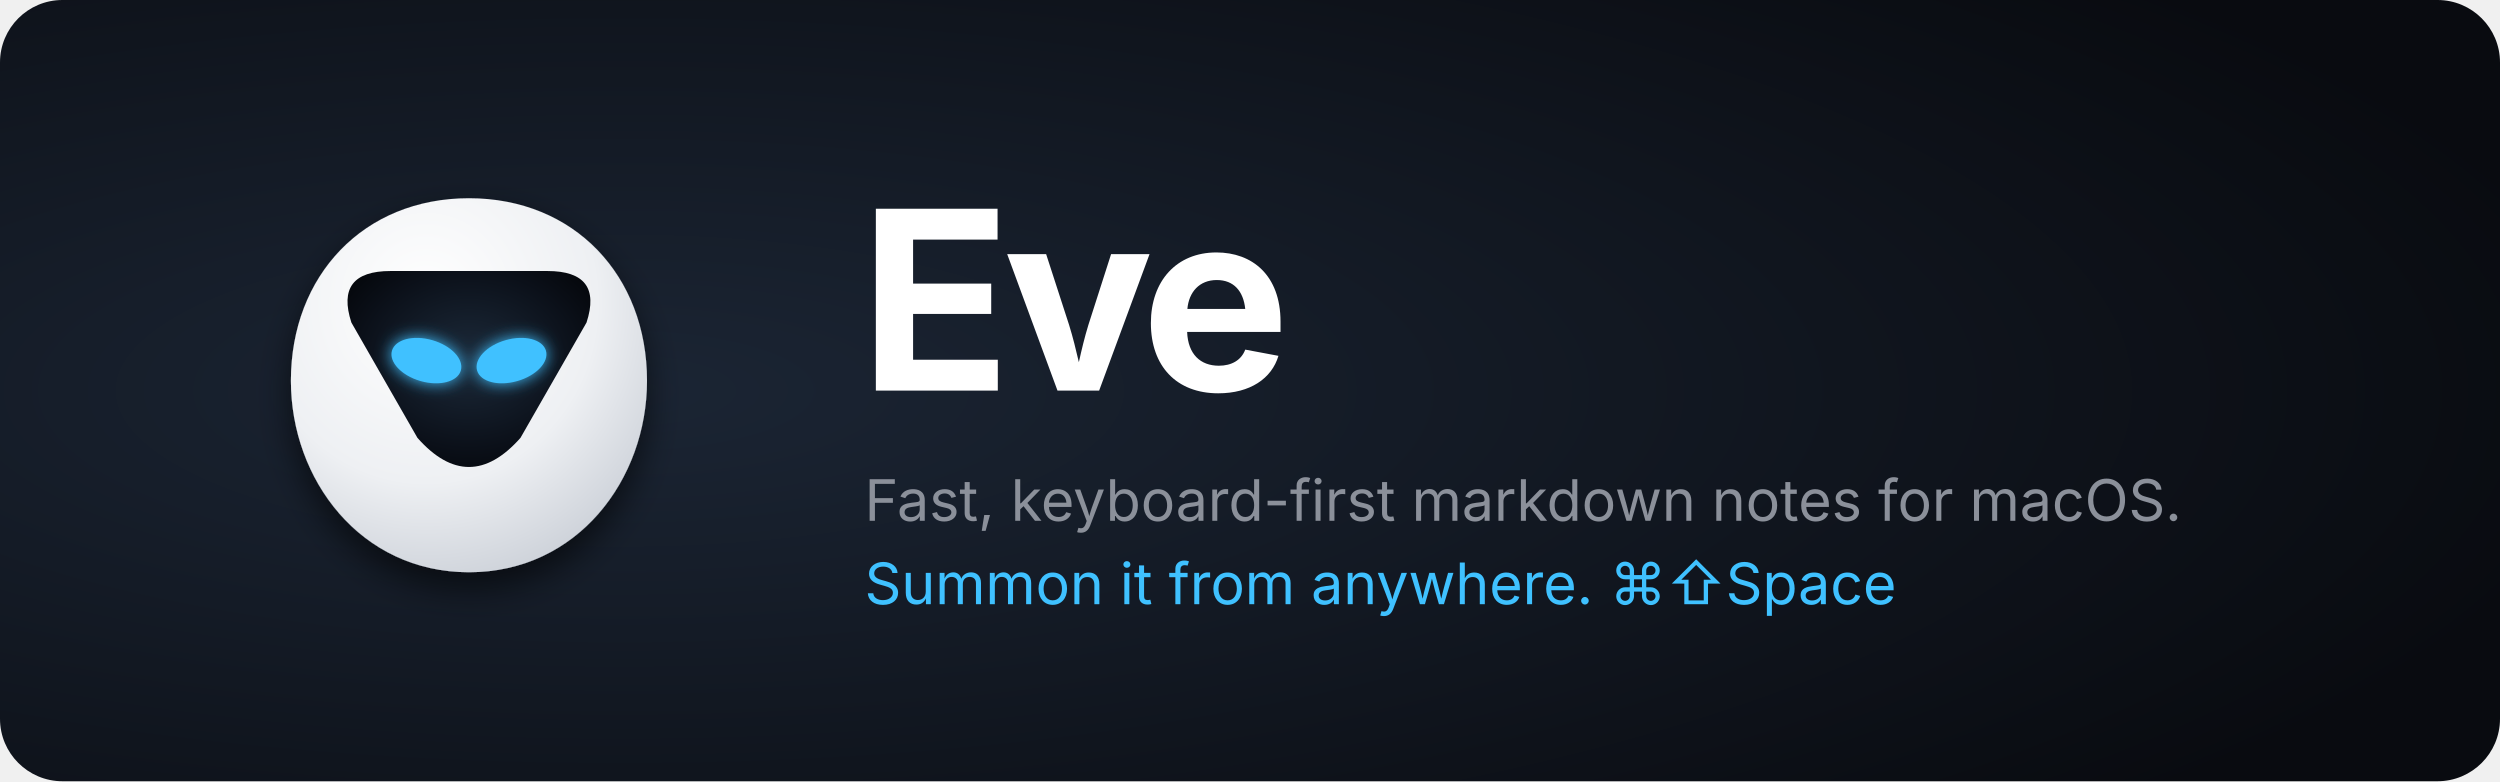
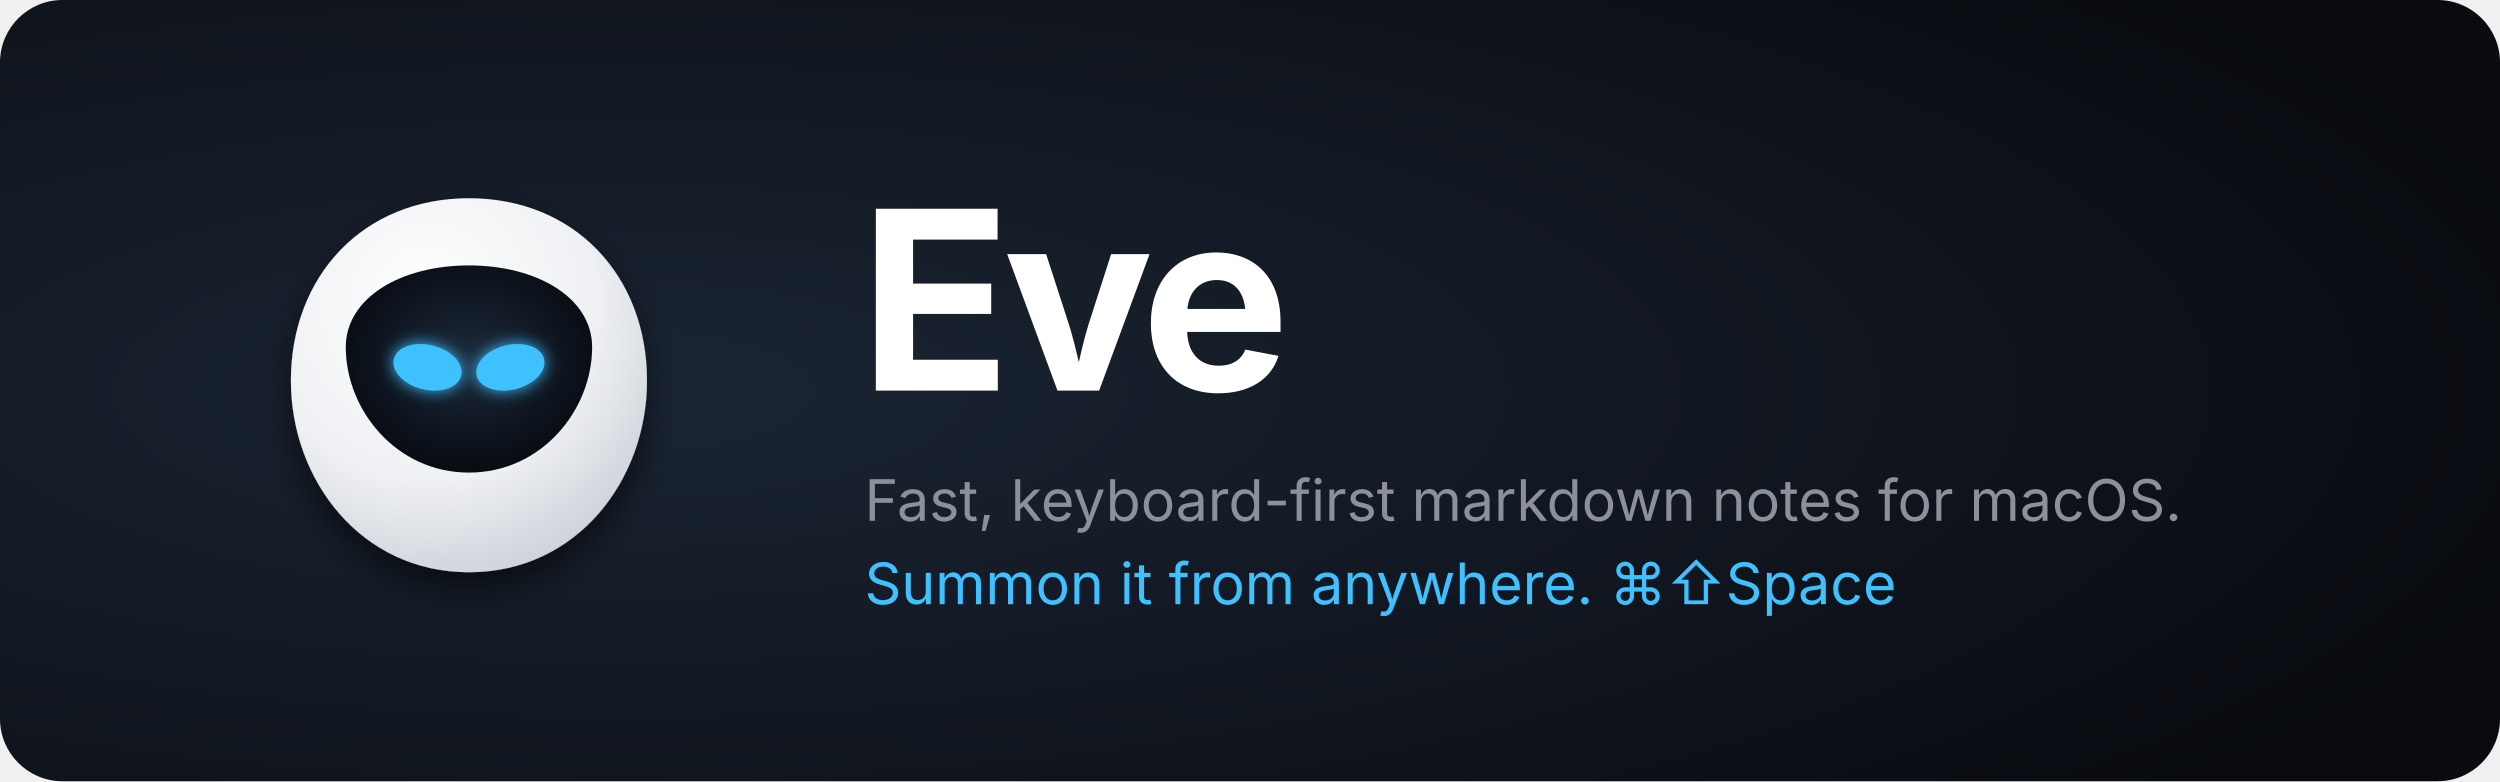
<svg xmlns="http://www.w3.org/2000/svg" viewBox="0 0 960 300" width="960" height="300">
  <defs>
    <radialGradient id="bgb" cx="50%" cy="35%" r="75%">
      <stop offset="0" stop-color="#1b2534" />
      <stop offset="1" stop-color="#090b10" />
    </radialGradient>
    <radialGradient id="body" cx="38%" cy="28%" r="80%">
      <stop offset="0" stop-color="#ffffff" />
      <stop offset="0.6" stop-color="#eef0f3" />
      <stop offset="1" stop-color="#c9ced6" />
    </radialGradient>
    <radialGradient id="visor" cx="50%" cy="45%" r="65%">
      <stop offset="0" stop-color="#1c2a3a" />
      <stop offset="0.7" stop-color="#0b1019" />
      <stop offset="1" stop-color="#04060a" />
    </radialGradient>
    <radialGradient id="eye" cx="50%" cy="50%" r="50%">
      <stop offset="0" stop-color="#e8fbff" />
      <stop offset="0.35" stop-color="#7fe0ff" />
      <stop offset="0.75" stop-color="#2eb8ff" />
      <stop offset="1" stop-color="#1a8fe0" />
    </radialGradient>
    <filter id="glow" x="-80%" y="-80%" width="260%" height="260%">
      <feGaussianBlur stdDeviation="14" result="b" />
      <feMerge>
        <feMergeNode in="b" />
        <feMergeNode in="SourceGraphic" />
      </feMerge>
    </filter>
    <filter id="soft" x="-80%" y="-80%" width="260%" height="260%">
      <feGaussianBlur stdDeviation="40" />
    </filter>
    <filter id="shadow" x="-20%" y="-20%" width="140%" height="150%">
      <feDropShadow dx="0" dy="28" stdDeviation="30" flood-color="#000" flood-opacity=".6" />
    </filter>
  </defs>
  <radialGradient id="bgw" cx="25%" cy="50%" r="80%">
    <stop offset="0" stop-color="#1b2534" />
    <stop offset="1" stop-color="#090b10" />
  </radialGradient>
  <rect width="960" height="300" rx="24" fill="url(#bgw)" />
  <g transform="translate(70 40) scale(0.215)">
    <path filter="url(#shadow)" fill="url(#body)" d="M512 168c188 0 318 138 318 326 0 176-124 342-318 342S194 670 194 494c0-188 130-326 318-326z" />
-     <path fill="url(#visor)" d="M372 298 L652 298 Q752 298 722 390 L604 596 Q512 700 420 596 L302 390 Q272 298 372 298 Z" />
+     <path fill="url(#visor)" d="M292 434 C292 346 390 288 512 288 C634 288 732 346 732 434 C732 546 642 658 512 658 C382 658 292 546 292 434 Z" />
    <g fill="#3fc1ff" filter="url(#glow)">
-       <ellipse cx="436" cy="458" rx="64" ry="38" transform="rotate(16 436 458)" />
-       <ellipse cx="588" cy="458" rx="64" ry="38" transform="rotate(-16 588 458)" />
+       <ellipse cx="438" cy="470" rx="62" ry="40" transform="rotate(14 438 470)" />
+       <ellipse cx="586" cy="470" rx="62" ry="40" transform="rotate(-14 586 470)" />
    </g>
  </g>
  <text x="330" y="150" font-family="-apple-system, Inter, Helvetica, Arial, sans-serif" font-size="96" font-weight="700" fill="#ffffff" letter-spacing="-3">Eve</text>
  <text x="332" y="200" font-family="-apple-system, Inter, Helvetica, Arial, sans-serif" font-size="22" fill="#8b909a">Fast, keyboard-first markdown notes for macOS.</text>
  <text x="332" y="232" font-family="-apple-system, Inter, Helvetica, Arial, sans-serif" font-size="22" fill="#3fc1ff">Summon it from anywhere. ⌘⇧Space</text>
</svg>
